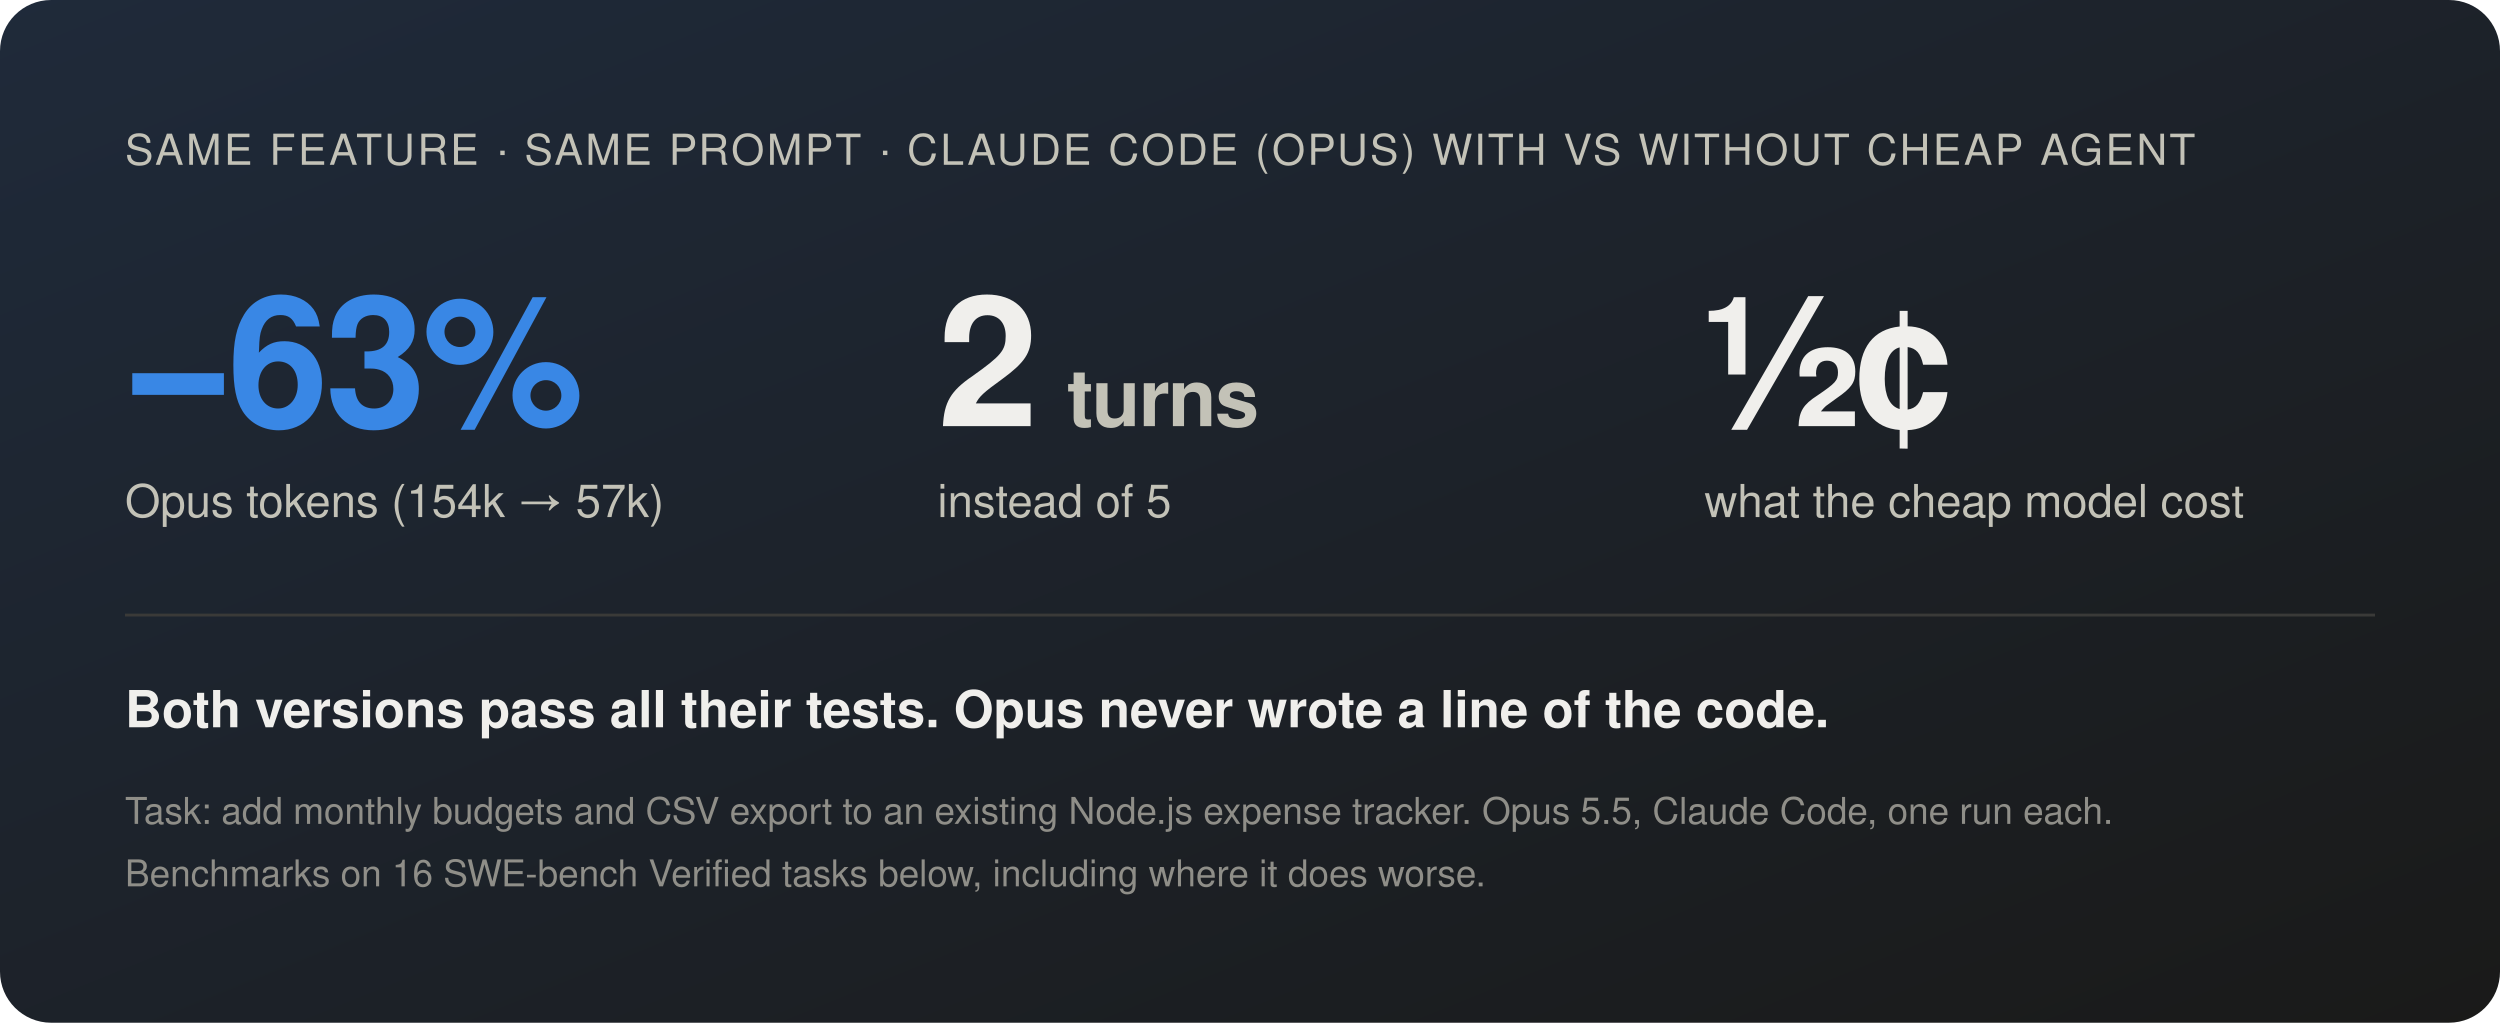
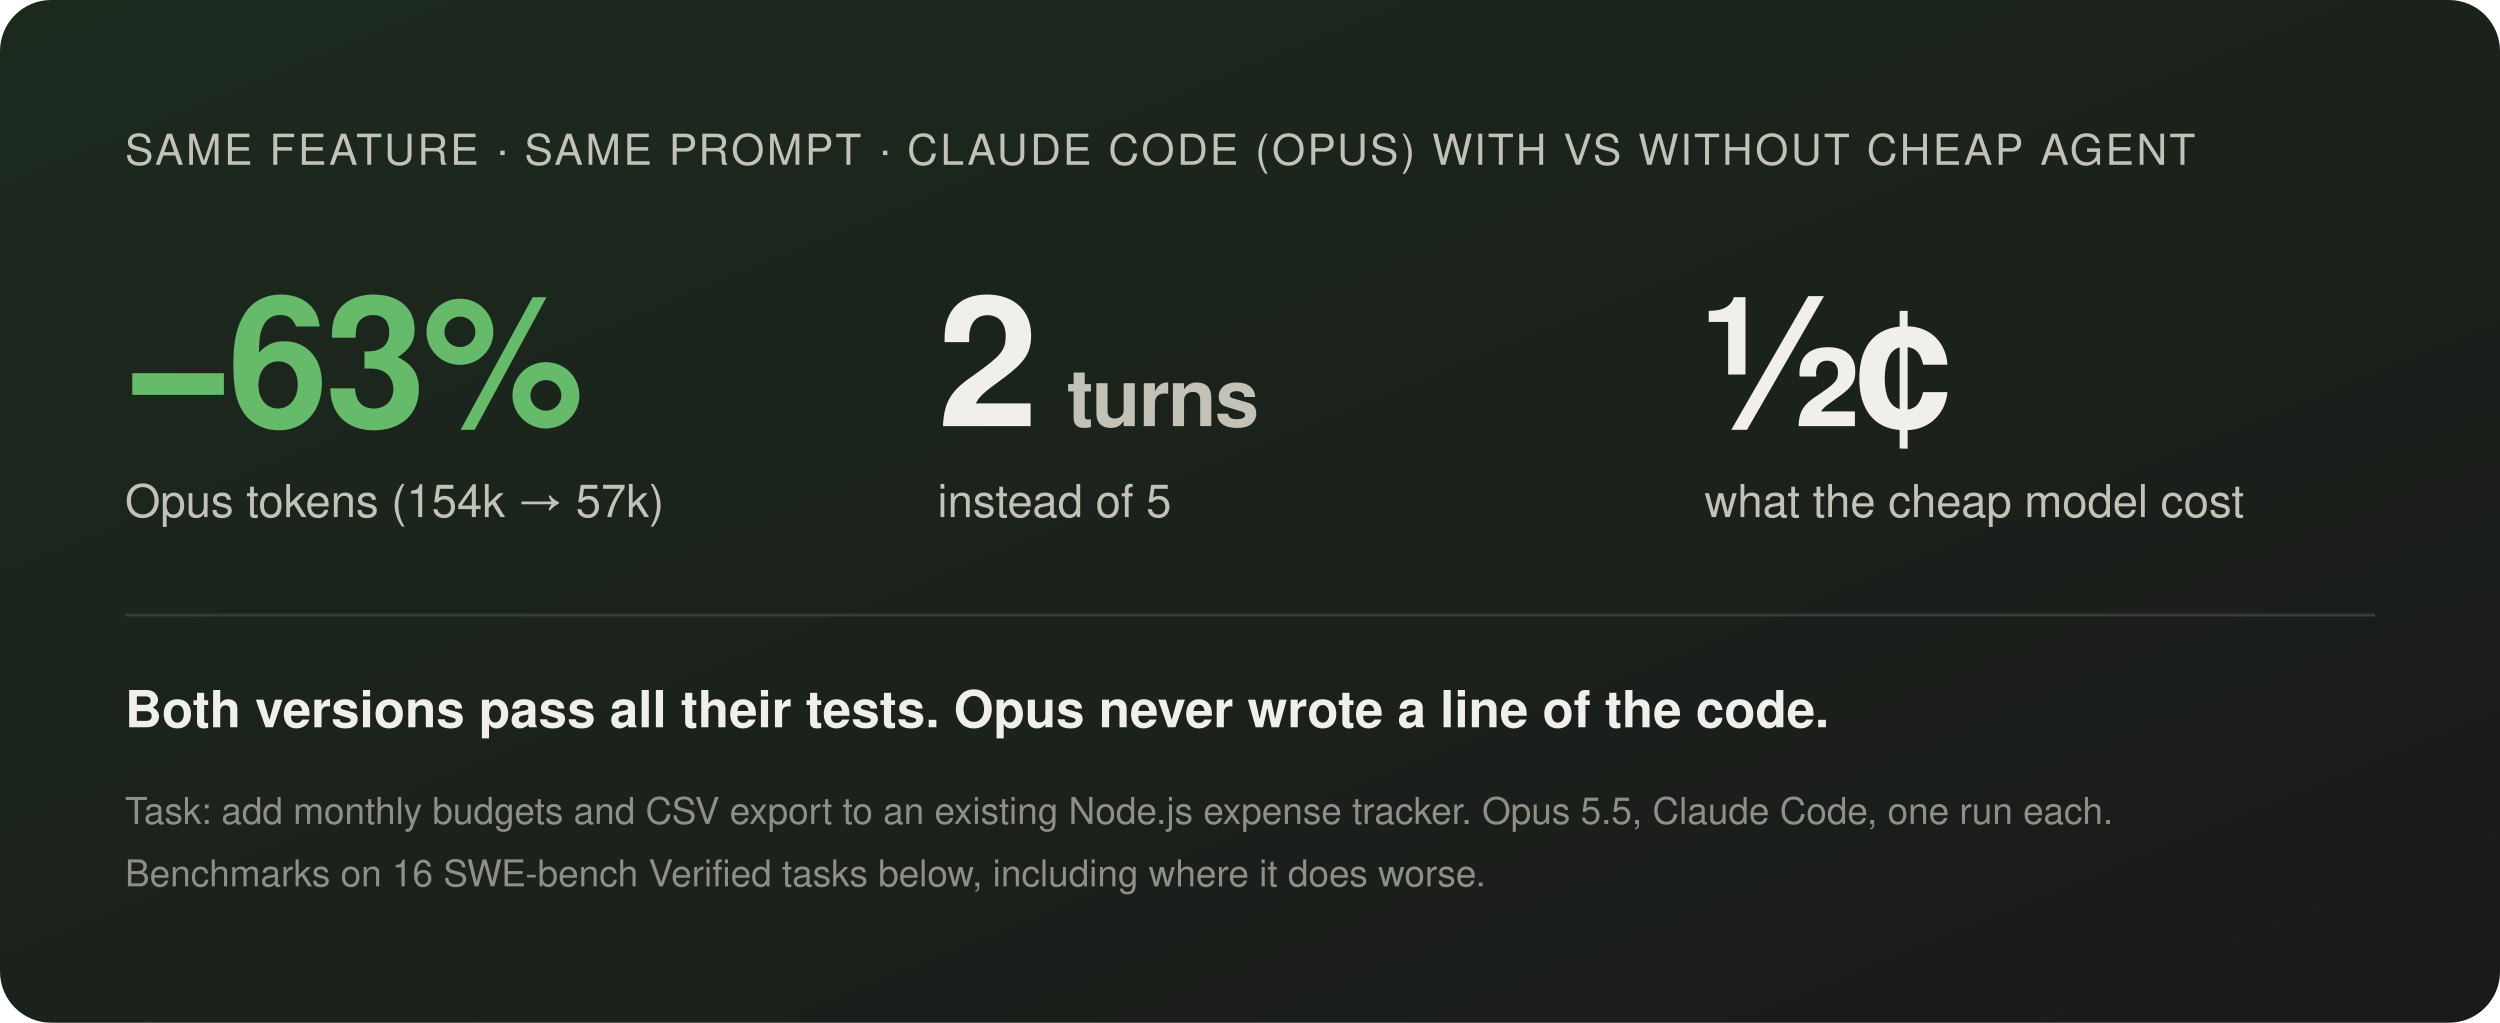
<svg xmlns="http://www.w3.org/2000/svg" width="880" height="360" viewBox="0 0 880 360" role="img" aria-label="Same feature, same prompt: Claude Code alone used 154k Opus tokens in 5 turns; with Cheap Agent 57k Opus tokens in 2 turns, 63% fewer, and the cheap model cost half a cent. Both versions pass all their tests.">
  <defs>
    <linearGradient id="g" x1="0" y1="0" x2="1" y2="1">
-       <stop offset="0" stop-color="#1f2a3a" />
+       <stop offset="0" stop-color="#1c2a1e" />
      <stop offset="1" stop-color="#1a1a19" />
    </linearGradient>
  </defs>
  <style>
    text { font-family: -apple-system, BlinkMacSystemFont, "Segoe UI", Helvetica, Arial, sans-serif; }
    .k { fill: #c3c2b7; font-size: 15px; letter-spacing: .06em; }
    .big { fill: #f0efec; font-size: 64px; font-weight: 800; letter-spacing: -.02em; }
-     .acc { fill: #3987e5; }
+     .acc { fill: #66BB6A; }
    .lab { fill: #c3c2b7; font-size: 16px; }
    .foot { fill: #8f8e88; font-size: 13px; }
  </style>
  <rect width="880" height="360" rx="18" fill="url(#g)" />
  <text x="44" y="58" class="k">SAME FEATURE · SAME PROMPT · CLAUDE CODE (OPUS) WITH VS WITHOUT CHEAP AGENT</text>
  <text x="44" y="150" class="big">
    <tspan class="acc">−63%</tspan>
  </text>
  <text x="44" y="182" class="lab">Opus tokens (154k → 57k)</text>
  <text x="330" y="150" class="big">2<tspan class="lab" dx="10" style="font-size:28px;font-weight:600">turns</tspan>
  </text>
  <text x="330" y="182" class="lab">instead of 5</text>
  <text x="600" y="150" class="big">½¢</text>
  <text x="600" y="182" class="lab">what the cheap model cost</text>
  <rect x="44" y="216" width="792" height="1" fill="#3a3a38" />
  <text x="44" y="256" class="lab" style="fill:#f0efec;font-size:18px;font-weight:600">Both versions pass all their tests. Opus never wrote a line of the code.</text>
  <text x="44" y="290" class="foot">Task: add monthly budgets and CSV export to an existing Node.js expense tracker. Opus 5.5, Claude Code, one run each.</text>
  <text x="44" y="312" class="foot">Benchmarks on 16 SWE-bench Verified tasks below, including where it does worse.</text>
</svg>
